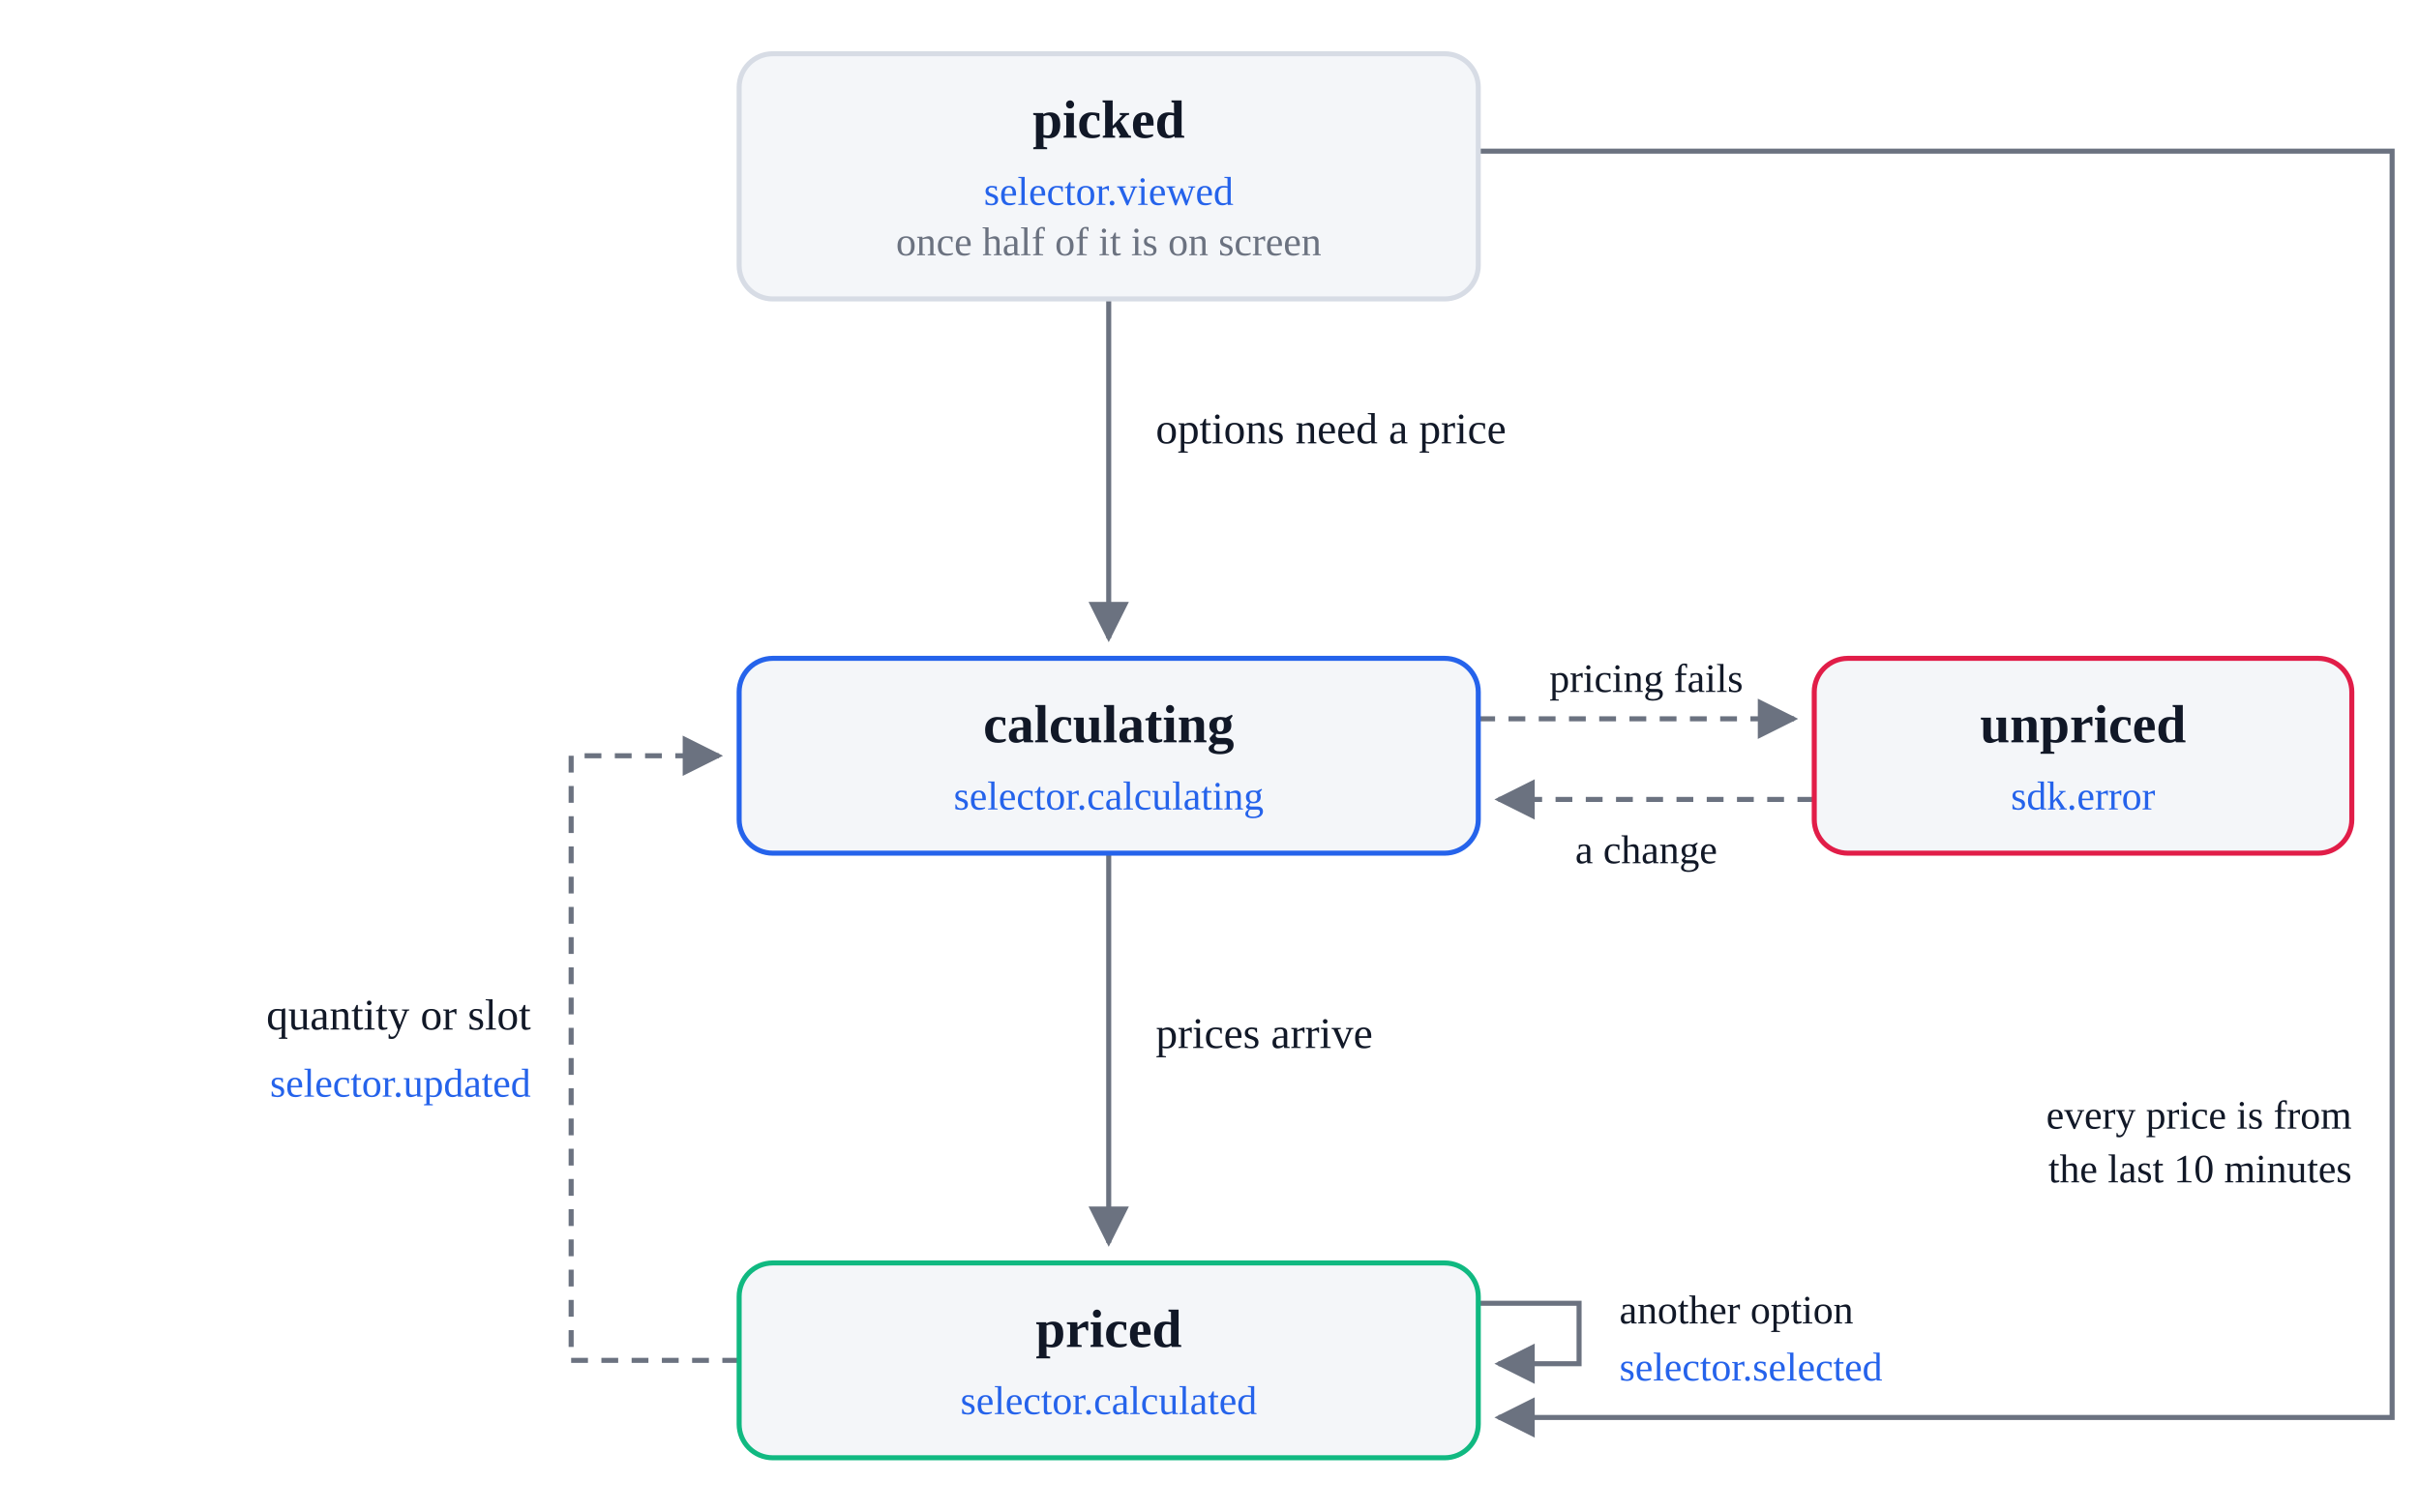
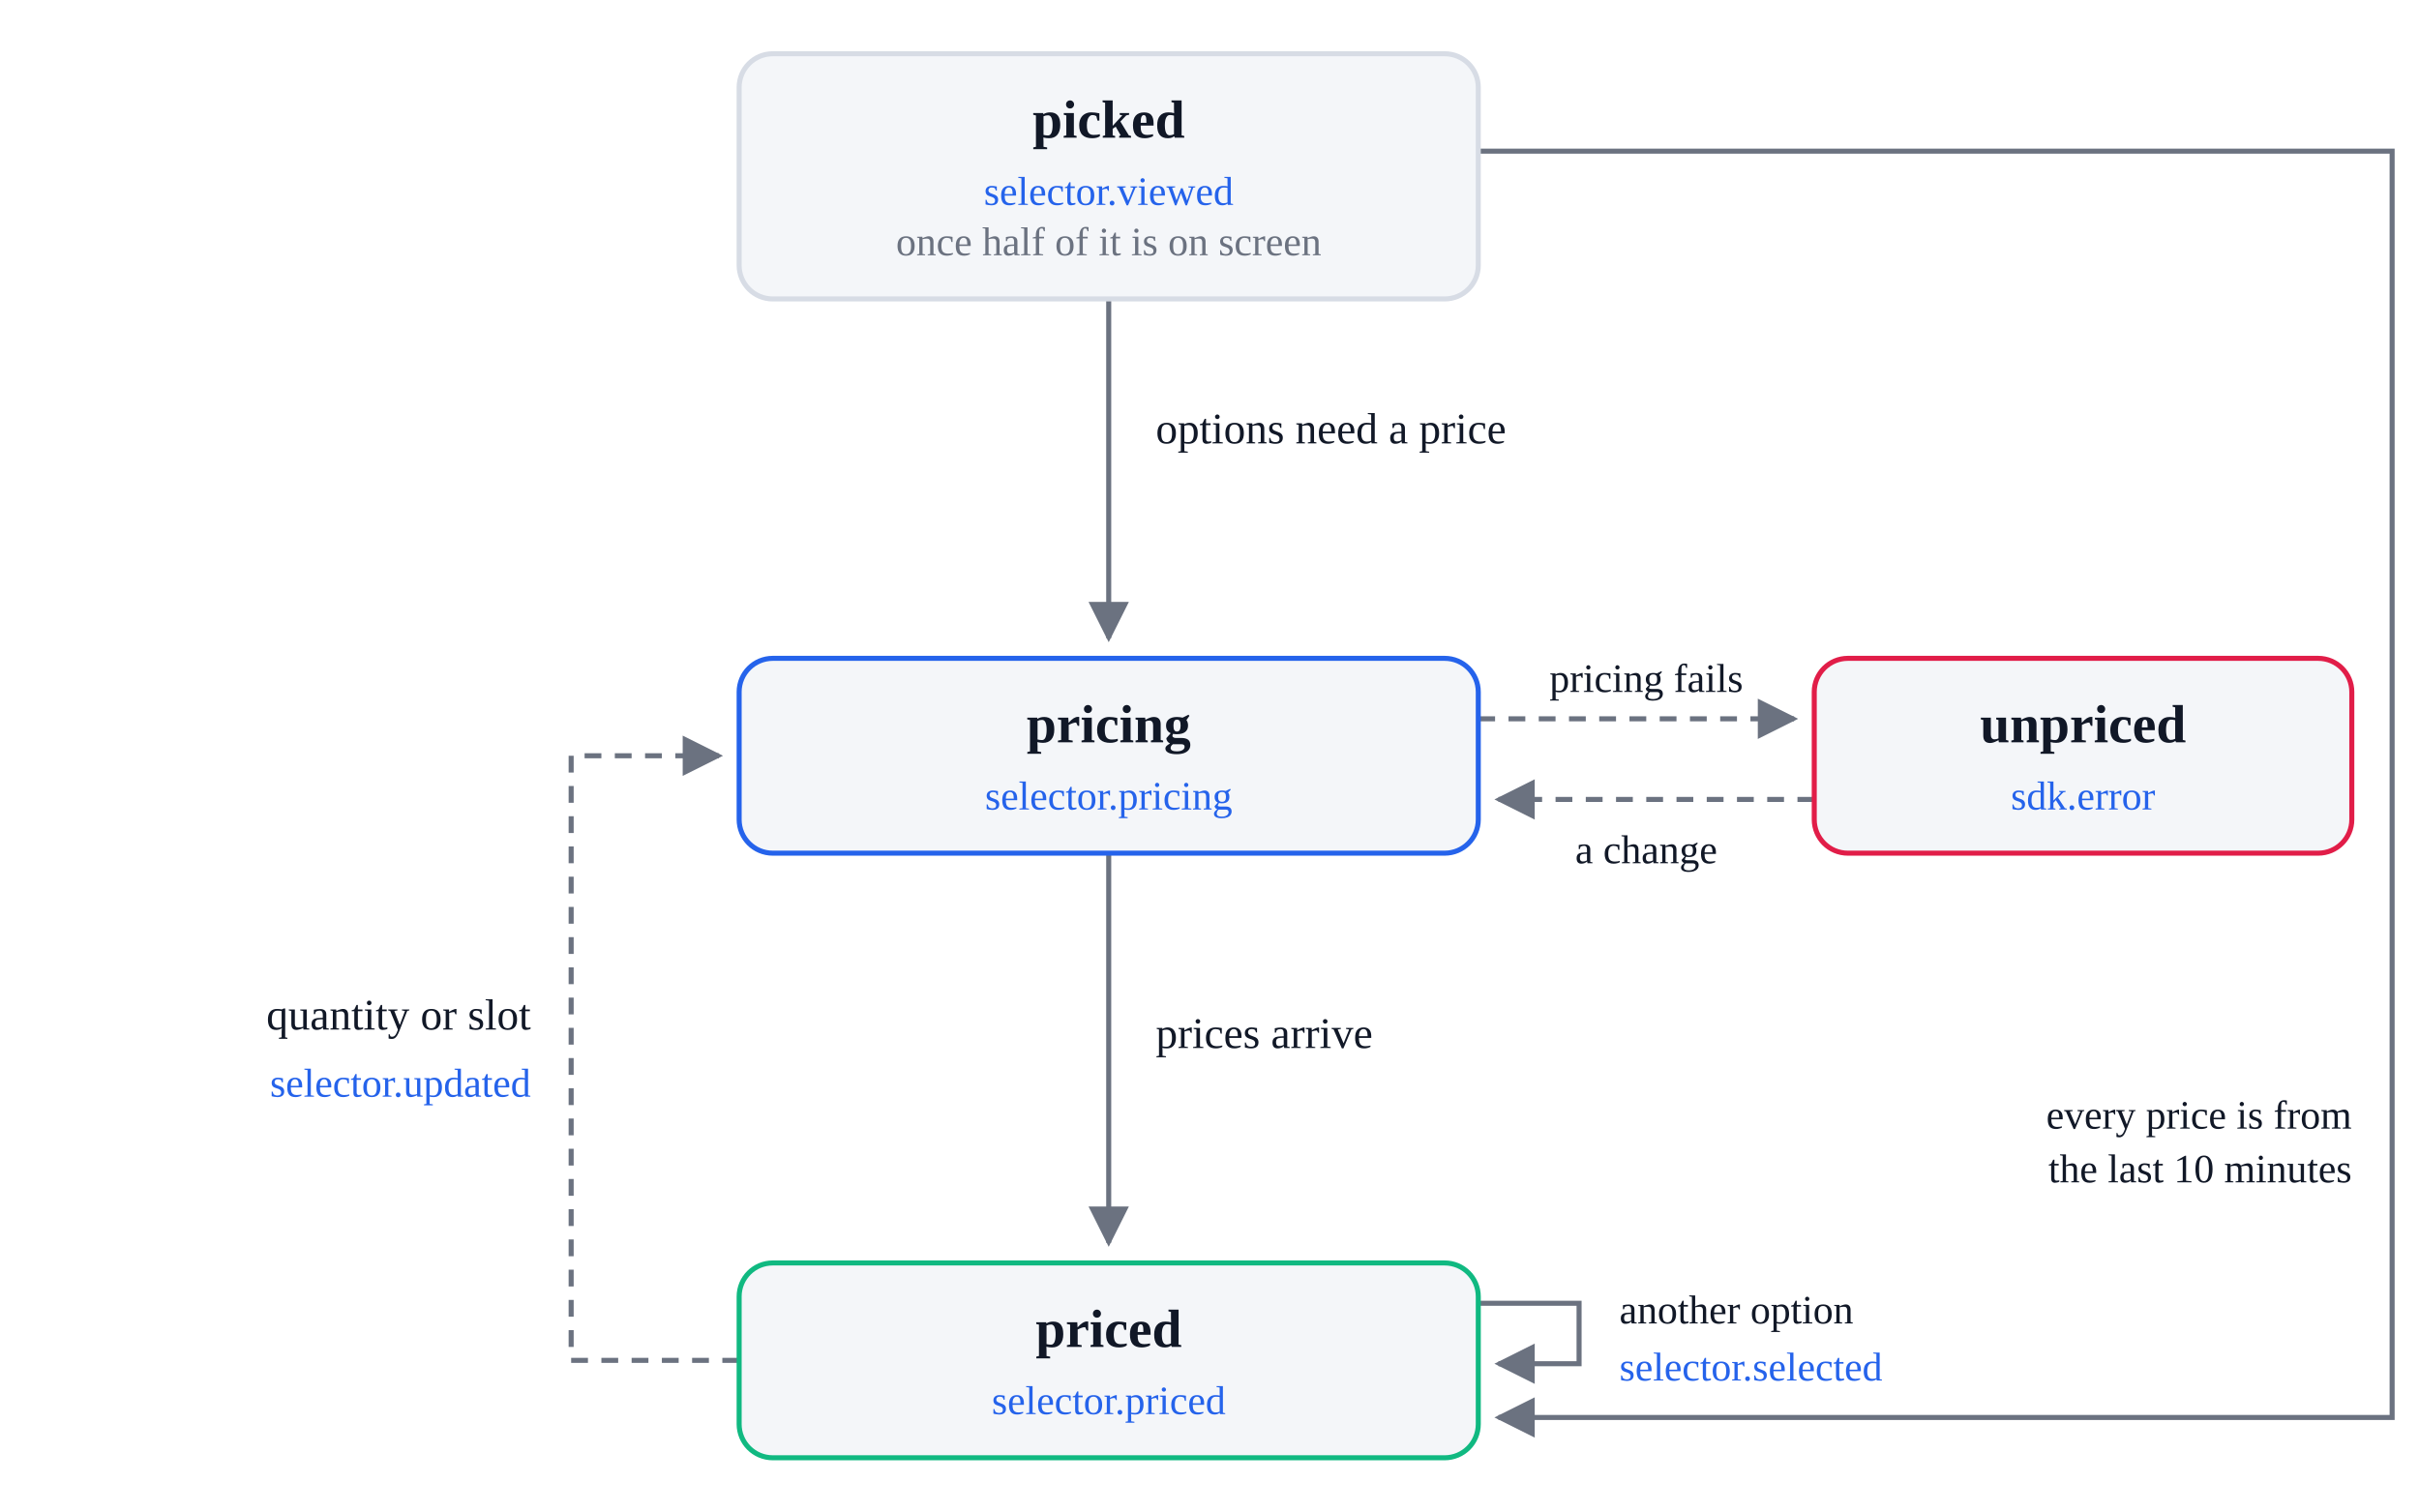
<svg xmlns="http://www.w3.org/2000/svg" viewBox="0 0 720 450" width="720" height="450" role="img" aria-labelledby="selectors-lifecycle-title selectors-lifecycle-desc" style="font-family: var(--clean-font-body, system-ui, sans-serif)">
  <defs>
    <marker id="selectors-lifecycle-arrow" viewBox="0 0 10 10" refX="9" refY="5" markerWidth="8" markerHeight="8" orient="auto-start-reverse">
      <path d="M0,0 L10,5 L0,10 z" style="fill: var(--clean-fg-muted, #6b7280)" />
    </marker>
  </defs>
  <g>
    <path d="M330 74 V190" marker-end="url(#selectors-lifecycle-arrow)" style="fill: none; stroke: var(--clean-fg-muted, #6b7280); stroke-width: 1.5" />
    <text x="344" y="132" text-anchor="start" style="fill: var(--clean-fg, #111827); font-size: 13px">options need a price</text>
    <path d="M330 254 V370" marker-end="url(#selectors-lifecycle-arrow)" style="fill: none; stroke: var(--clean-fg-muted, #6b7280); stroke-width: 1.5" />
    <text x="344" y="312" text-anchor="start" style="fill: var(--clean-fg, #111827); font-size: 13px">prices arrive</text>
    <path d="M440 214 H534" marker-end="url(#selectors-lifecycle-arrow)" style="fill: none; stroke: var(--clean-fg-muted, #6b7280); stroke-width: 1.5; stroke-dasharray: 5 4" />
    <text x="490" y="206" text-anchor="middle" style="fill: var(--clean-fg, #111827); font-size: 12px">pricing fails</text>
    <path d="M540 238 H446" marker-end="url(#selectors-lifecycle-arrow)" style="fill: none; stroke: var(--clean-fg-muted, #6b7280); stroke-width: 1.5; stroke-dasharray: 5 4" />
    <text x="490" y="257" text-anchor="middle" style="fill: var(--clean-fg, #111827); font-size: 12px">a change</text>
    <path d="M220 405 H170 V225 H214" marker-end="url(#selectors-lifecycle-arrow)" style="fill: none; stroke: var(--clean-fg-muted, #6b7280); stroke-width: 1.5; stroke-dasharray: 5 4" />
    <text x="158" y="306.5" text-anchor="end" style="fill: var(--clean-fg, #111827); font-size: 13px">quantity or slot</text>
    <text x="158" y="326.5" text-anchor="end" style="fill: var(--clean-accent, #2563eb); font-size: 12px; font-family: var(--clean-font-mono, ui-monospace, monospace)">selector.updated</text>
    <path d="M440 45 H712 V422 H446" marker-end="url(#selectors-lifecycle-arrow)" style="fill: none; stroke: var(--clean-fg-muted, #6b7280); stroke-width: 1.5" />
    <text x="700" y="336" text-anchor="end" style="fill: var(--clean-fg, #111827); font-size: 12px">every price is from</text>
    <text x="700" y="352" text-anchor="end" style="fill: var(--clean-fg, #111827); font-size: 12px">the last 10 minutes</text>
    <path d="M440 388 H470 V406 H446" marker-end="url(#selectors-lifecycle-arrow)" style="fill: none; stroke: var(--clean-fg-muted, #6b7280); stroke-width: 1.5" />
    <text x="482" y="394" text-anchor="start" style="fill: var(--clean-fg, #111827); font-size: 12px">another option</text>
    <text x="482" y="411" text-anchor="start" style="fill: var(--clean-accent, #2563eb); font-size: 12px; font-family: var(--clean-font-mono, ui-monospace, monospace)">selector.selected</text>
  </g>
  <g text-anchor="middle">
    <rect x="220" y="16" width="220" height="73" rx="10" style="fill: var(--clean-bg-muted, #f4f6f9); stroke: var(--clean-border, #d7dce5); stroke-width: 1.5" />
    <text x="330" y="41" style="fill: var(--clean-fg, #111827); font-size: 16px; font-weight: 600">picked</text>
    <text x="330" y="61" style="fill: var(--clean-accent, #2563eb); font-size: 12px; font-family: var(--clean-font-mono, ui-monospace, monospace)">selector.viewed</text>
    <text x="330" y="76" style="fill: var(--clean-fg-muted, #6b7280); font-size: 12px">once half of it is on screen</text>
    <rect x="220" y="196" width="220" height="58" rx="10" style="fill: var(--clean-bg-muted, #f4f6f9); stroke: var(--clean-accent, #2563eb); stroke-width: 1.5" />
-     <text x="330" y="221" style="fill: var(--clean-fg, #111827); font-size: 16px; font-weight: 600">calculating</text>
-     <text x="330" y="241" style="fill: var(--clean-accent, #2563eb); font-size: 12px; font-family: var(--clean-font-mono, ui-monospace, monospace)">selector.calculating</text>
+     <text x="330" y="221" style="fill: var(--clean-fg, #111827); font-size: 16px; font-weight: 600">pricing</text>
+     <text x="330" y="241" style="fill: var(--clean-accent, #2563eb); font-size: 12px; font-family: var(--clean-font-mono, ui-monospace, monospace)">selector.pricing</text>
    <rect x="220" y="376" width="220" height="58" rx="10" style="fill: var(--clean-bg-muted, #f4f6f9); stroke: var(--color-emerald-500, #10b981); stroke-width: 1.5" />
    <text x="330" y="401" style="fill: var(--clean-fg, #111827); font-size: 16px; font-weight: 600">priced</text>
-     <text x="330" y="421" style="fill: var(--clean-accent, #2563eb); font-size: 12px; font-family: var(--clean-font-mono, ui-monospace, monospace)">selector.calculated</text>
+     <text x="330" y="421" style="fill: var(--clean-accent, #2563eb); font-size: 12px; font-family: var(--clean-font-mono, ui-monospace, monospace)">selector.priced</text>
    <rect x="540" y="196" width="160" height="58" rx="10" style="fill: var(--clean-bg-muted, #f4f6f9); stroke: var(--color-rose-500, #e11d48); stroke-width: 1.5" />
    <text x="620" y="221" style="fill: var(--clean-fg, #111827); font-size: 16px; font-weight: 600">unpriced</text>
    <text x="620" y="241" style="fill: var(--clean-accent, #2563eb); font-size: 12px; font-family: var(--clean-font-mono, ui-monospace, monospace)">sdk.error</text>
  </g>
</svg>
